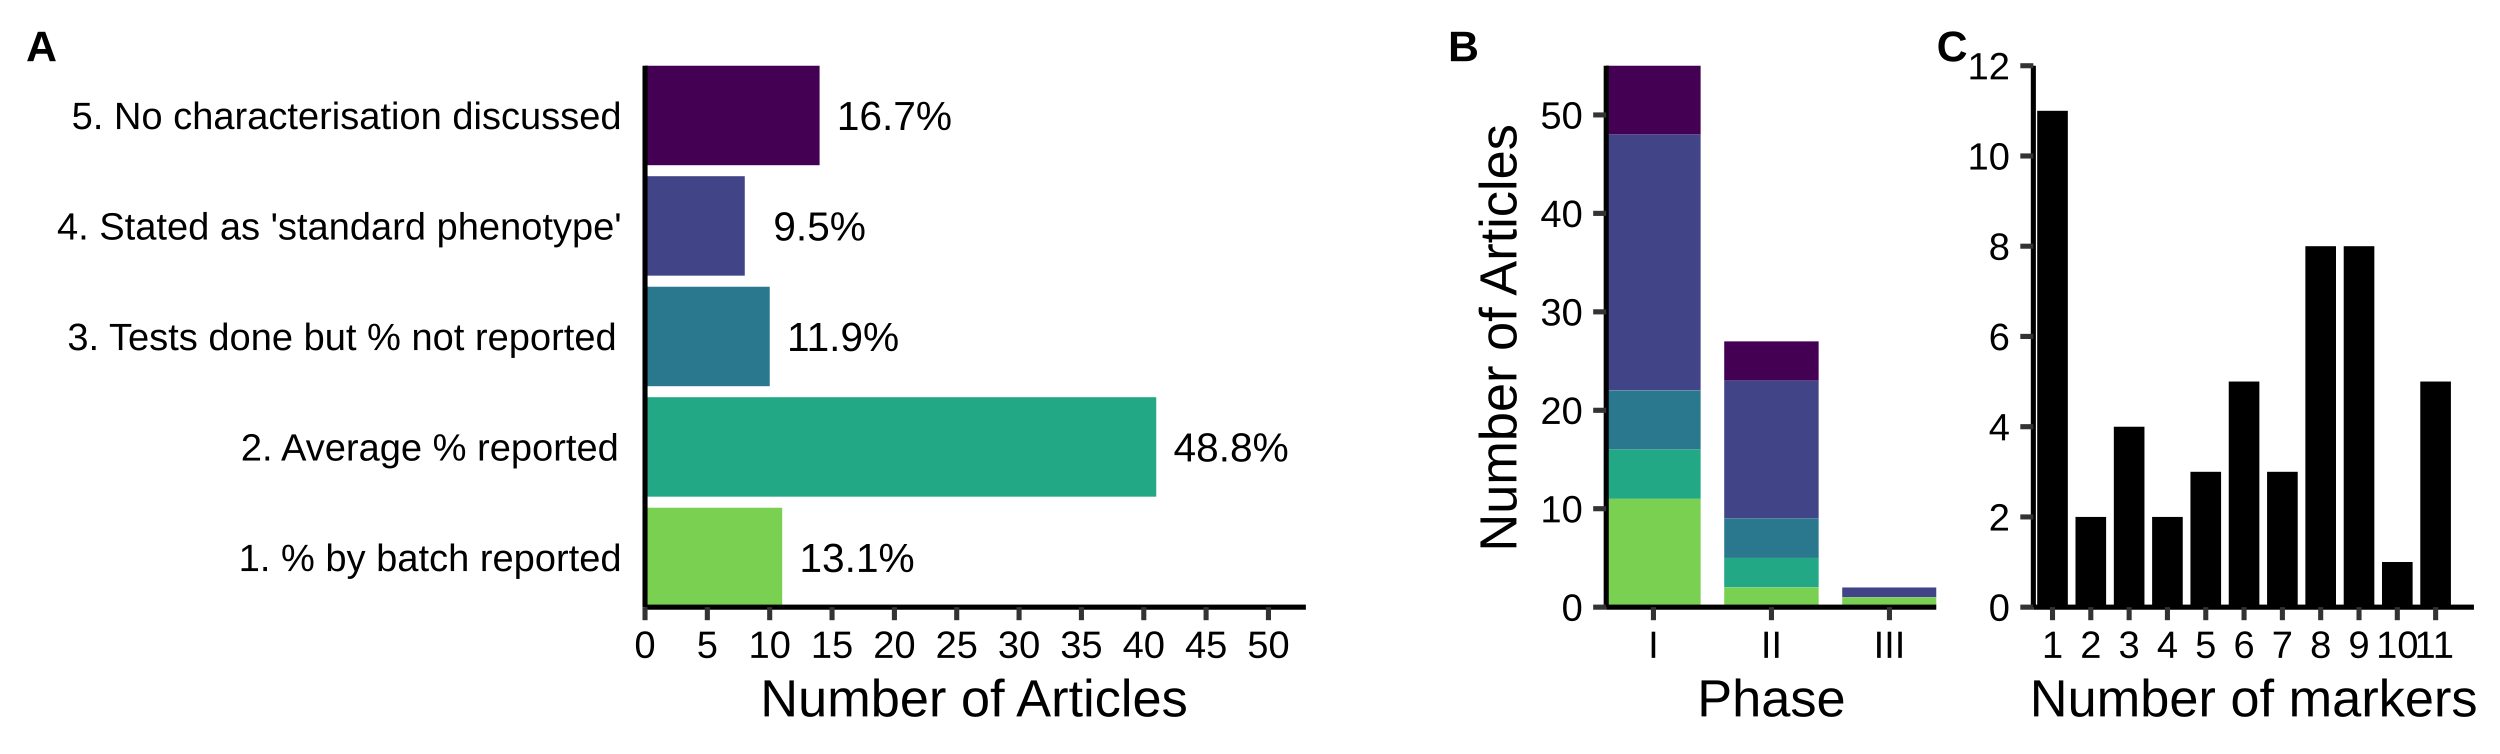
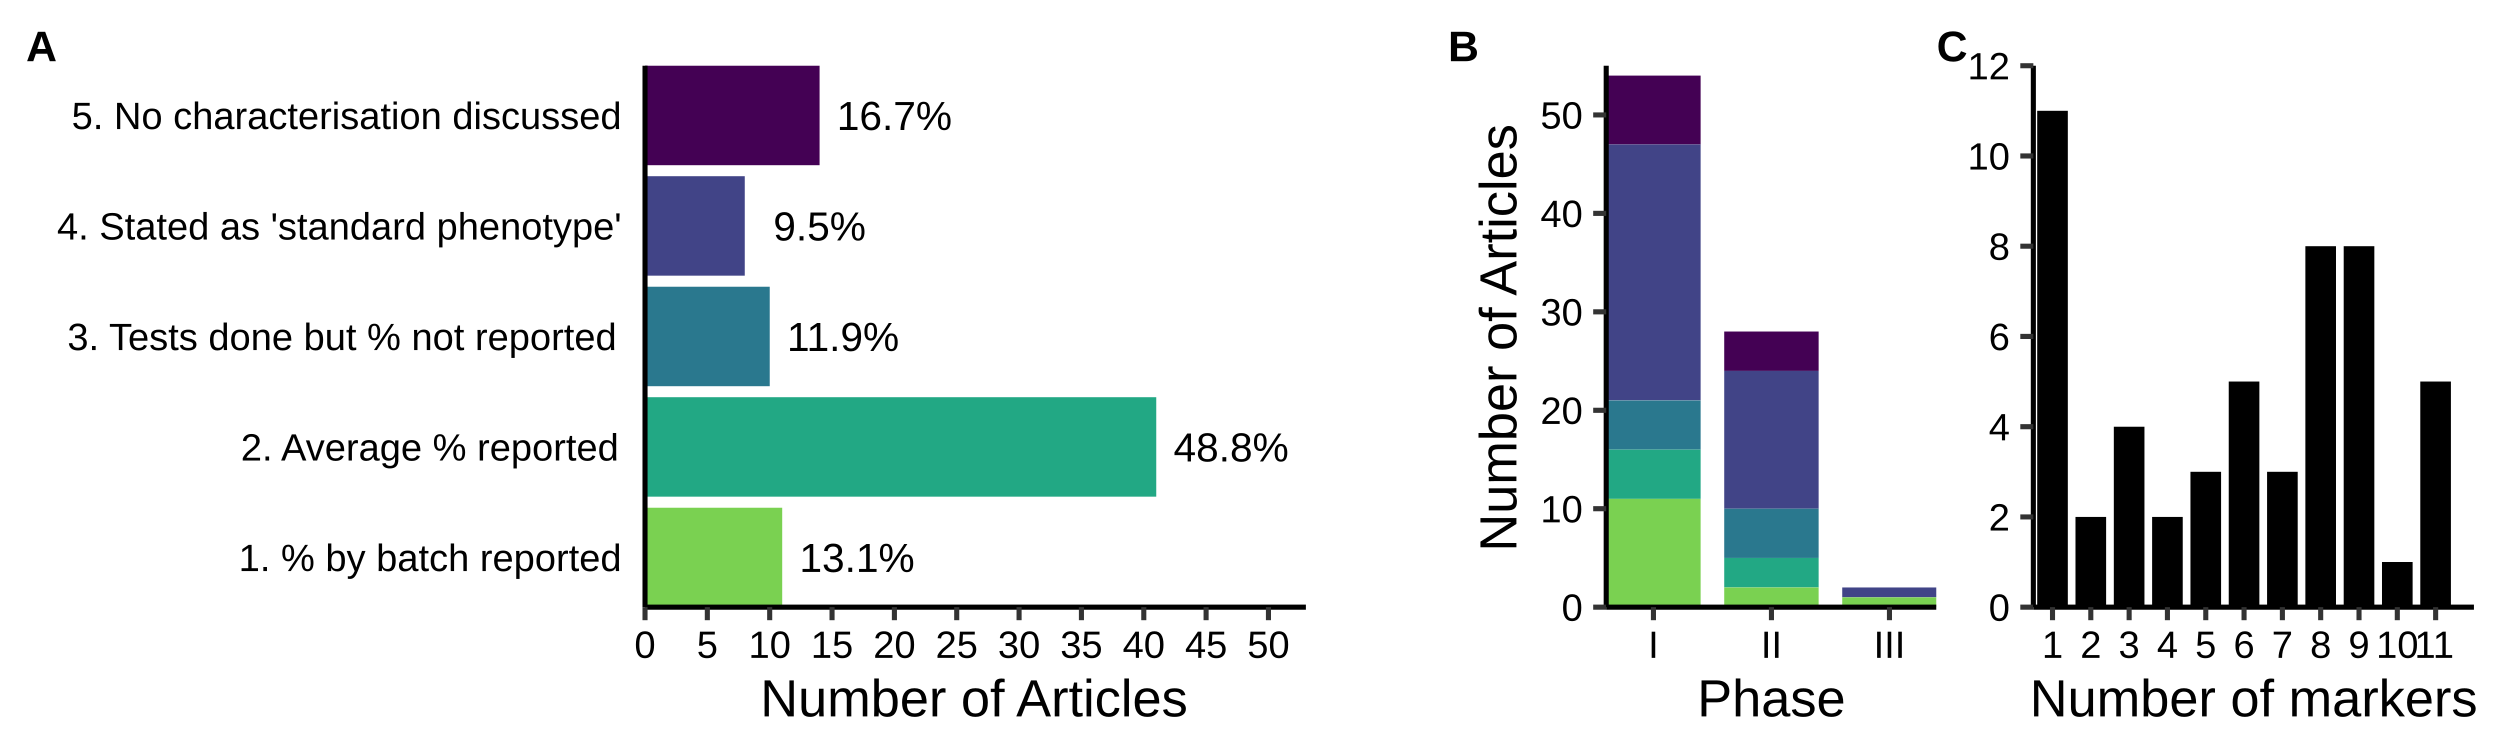
<svg xmlns="http://www.w3.org/2000/svg" viewBox="0 0 525.60 158.40">
  <defs>
    <style type="text/css">
    line, polyline, polygon, path, rect, circle {
      fill: none;
      stroke: #000000;
      stroke-linecap: round;
      stroke-linejoin: round;
      stroke-miterlimit: 10.00;
    }
  </style>
  </defs>
  <rect width="100%" height="100%" style="stroke: none; fill: #FFFFFF;" />
  <rect x="-0" y="-0" width="525.60" height="158.40" style="stroke-width: 1.07; stroke: #FFFFFF; fill: #FFFFFF;" />
  <defs>
    <clipPath id="cpNS40OHwzMDQuNDN8MTUyLjkyfDUuNDg=">
      <rect x="5.48" y="5.48" width="298.96" height="147.44" />
    </clipPath>
  </defs>
  <rect x="5.48" y="5.48" width="298.96" height="147.44" style="stroke-width: 1.07; stroke: #FFFFFF; fill: #FFFFFF;" clip-path="url(#cpNS40OHwzMDQuNDN8MTUyLjkyfDUuNDg=)" />
  <defs>
    <clipPath id="cpMC4wMHw1MjUuNjB8MTU4LjQwfDAuMDA=">
      <rect x="0.00" y="0.00" width="525.60" height="158.40" />
    </clipPath>
  </defs>
  <defs>
    <clipPath id="cpMTM1LjYxfDI3NC41NXwxMjcuNjV8MTMuODI=">
      <rect x="135.61" y="13.82" width="138.94" height="113.83" />
    </clipPath>
  </defs>
  <rect x="135.61" y="13.82" width="138.94" height="113.83" style="stroke-width: 1.07; stroke: none; fill: #FFFFFF;" clip-path="url(#cpMTM1LjYxfDI3NC41NXwxMjcuNjV8MTMuODI=)" />
  <rect x="135.61" y="106.74" width="28.84" height="20.91" style="stroke-width: 0.00; stroke: none; stroke-linecap: square; stroke-linejoin: miter; fill: #7AD151;" clip-path="url(#cpMTM1LjYxfDI3NC41NXwxMjcuNjV8MTMuODI=)" />
  <rect x="135.61" y="83.51" width="107.48" height="20.91" style="stroke-width: 0.00; stroke: none; stroke-linecap: square; stroke-linejoin: miter; fill: #22A884;" clip-path="url(#cpMTM1LjYxfDI3NC41NXwxMjcuNjV8MTMuODI=)" />
  <rect x="135.61" y="60.28" width="26.22" height="20.91" style="stroke-width: 0.00; stroke: none; stroke-linecap: square; stroke-linejoin: miter; fill: #2A788E;" clip-path="url(#cpMTM1LjYxfDI3NC41NXwxMjcuNjV8MTMuODI=)" />
  <rect x="135.61" y="37.05" width="20.97" height="20.91" style="stroke-width: 0.00; stroke: none; stroke-linecap: square; stroke-linejoin: miter; fill: #414487;" clip-path="url(#cpMTM1LjYxfDI3NC41NXwxMjcuNjV8MTMuODI=)" />
  <rect x="135.61" y="13.82" width="36.70" height="20.91" style="stroke-width: 0.00; stroke: none; stroke-linecap: square; stroke-linejoin: miter; fill: #440154;" clip-path="url(#cpMTM1LjYxfDI3NC41NXwxMjcuNjV8MTMuODI=)" />
  <g clip-path="url(#cpMTM1LjYxfDI3NC41NXwxMjcuNjV8MTMuODI=)">
    <text x="168.07" y="120.25" style="font-size: 8.54px; font-family: Arial;" textLength="24.20px" lengthAdjust="spacingAndGlyphs">13.1%</text>
  </g>
  <g clip-path="url(#cpMTM1LjYxfDI3NC41NXwxMjcuNjV8MTMuODI=)">
    <text x="246.72" y="97.02" style="font-size: 8.54px; font-family: Arial;" textLength="24.20px" lengthAdjust="spacingAndGlyphs">48.8%</text>
  </g>
  <g clip-path="url(#cpMTM1LjYxfDI3NC41NXwxMjcuNjV8MTMuODI=)">
    <text x="165.45" y="73.79" style="font-size: 8.54px; font-family: Arial;" textLength="24.20px" lengthAdjust="spacingAndGlyphs">11.9%</text>
  </g>
  <g clip-path="url(#cpMTM1LjYxfDI3NC41NXwxMjcuNjV8MTMuODI=)">
    <text x="162.58" y="50.56" style="font-size: 8.54px; font-family: Arial;" textLength="19.46px" lengthAdjust="spacingAndGlyphs">9.5%</text>
  </g>
  <g clip-path="url(#cpMTM1LjYxfDI3NC41NXwxMjcuNjV8MTMuODI=)">
    <text x="175.93" y="27.33" style="font-size: 8.54px; font-family: Arial;" textLength="24.20px" lengthAdjust="spacingAndGlyphs">16.7%</text>
  </g>
  <defs>
    <clipPath id="cpMC4wMHw1MjUuNjB8MTU4LjQwfDAuMDA=">
      <rect x="0.00" y="0.00" width="525.60" height="158.40" />
    </clipPath>
  </defs>
  <polyline points="135.61,127.65 135.61,13.82 " style="stroke-width: 1.07; stroke-linecap: butt;" clip-path="url(#cpMC4wMHw1MjUuNjB8MTU4LjQwfDAuMDA=)" />
  <g clip-path="url(#cpMC4wMHw1MjUuNjB8MTU4LjQwfDAuMDA=)">
    <text x="50.18" y="120.06" style="font-size: 8.00px; font-family: Arial;" textLength="80.49px" lengthAdjust="spacingAndGlyphs">1. % by batch reported</text>
  </g>
  <g clip-path="url(#cpMC4wMHw1MjUuNjB8MTU4LjQwfDAuMDA=)">
    <text x="50.63" y="96.83" style="font-size: 8.00px; font-family: Arial;" textLength="80.05px" lengthAdjust="spacingAndGlyphs">2. Average % reported</text>
  </g>
  <g clip-path="url(#cpMC4wMHw1MjUuNjB8MTU4LjQwfDAuMDA=)">
    <text x="14.16" y="73.60" style="font-size: 8.00px; font-family: Arial;" textLength="116.52px" lengthAdjust="spacingAndGlyphs">3. Tests done but % not reported</text>
  </g>
  <g clip-path="url(#cpMC4wMHw1MjUuNjB8MTU4LjQwfDAuMDA=)">
    <text x="11.98" y="50.36" style="font-size: 8.00px; font-family: Arial;" textLength="118.70px" lengthAdjust="spacingAndGlyphs">4. Stated as 'standard phenotype'</text>
  </g>
  <g clip-path="url(#cpMC4wMHw1MjUuNjB8MTU4LjQwfDAuMDA=)">
    <text x="15.06" y="27.13" style="font-size: 8.00px; font-family: Arial;" textLength="115.61px" lengthAdjust="spacingAndGlyphs">5. No characterisation discussed</text>
  </g>
  <polyline points="135.61,127.65 274.55,127.65 " style="stroke-width: 1.07; stroke-linecap: butt;" clip-path="url(#cpMC4wMHw1MjUuNjB8MTU4LjQwfDAuMDA=)" />
  <polyline points="135.61,130.39 135.61,127.65 " style="stroke-width: 1.07; stroke: #333333; stroke-linecap: butt;" clip-path="url(#cpMC4wMHw1MjUuNjB8MTU4LjQwfDAuMDA=)" />
  <polyline points="148.71,130.39 148.71,127.65 " style="stroke-width: 1.07; stroke: #333333; stroke-linecap: butt;" clip-path="url(#cpMC4wMHw1MjUuNjB8MTU4LjQwfDAuMDA=)" />
  <polyline points="161.82,130.39 161.82,127.65 " style="stroke-width: 1.07; stroke: #333333; stroke-linecap: butt;" clip-path="url(#cpMC4wMHw1MjUuNjB8MTU4LjQwfDAuMDA=)" />
  <polyline points="174.93,130.39 174.93,127.65 " style="stroke-width: 1.07; stroke: #333333; stroke-linecap: butt;" clip-path="url(#cpMC4wMHw1MjUuNjB8MTU4LjQwfDAuMDA=)" />
  <polyline points="188.04,130.39 188.04,127.65 " style="stroke-width: 1.07; stroke: #333333; stroke-linecap: butt;" clip-path="url(#cpMC4wMHw1MjUuNjB8MTU4LjQwfDAuMDA=)" />
  <polyline points="201.14,130.39 201.14,127.65 " style="stroke-width: 1.07; stroke: #333333; stroke-linecap: butt;" clip-path="url(#cpMC4wMHw1MjUuNjB8MTU4LjQwfDAuMDA=)" />
  <polyline points="214.25,130.39 214.25,127.65 " style="stroke-width: 1.07; stroke: #333333; stroke-linecap: butt;" clip-path="url(#cpMC4wMHw1MjUuNjB8MTU4LjQwfDAuMDA=)" />
  <polyline points="227.36,130.39 227.36,127.65 " style="stroke-width: 1.07; stroke: #333333; stroke-linecap: butt;" clip-path="url(#cpMC4wMHw1MjUuNjB8MTU4LjQwfDAuMDA=)" />
  <polyline points="240.47,130.39 240.47,127.65 " style="stroke-width: 1.07; stroke: #333333; stroke-linecap: butt;" clip-path="url(#cpMC4wMHw1MjUuNjB8MTU4LjQwfDAuMDA=)" />
  <polyline points="253.57,130.39 253.57,127.65 " style="stroke-width: 1.07; stroke: #333333; stroke-linecap: butt;" clip-path="url(#cpMC4wMHw1MjUuNjB8MTU4LjQwfDAuMDA=)" />
  <polyline points="266.68,130.39 266.68,127.65 " style="stroke-width: 1.07; stroke: #333333; stroke-linecap: butt;" clip-path="url(#cpMC4wMHw1MjUuNjB8MTU4LjQwfDAuMDA=)" />
  <g clip-path="url(#cpMC4wMHw1MjUuNjB8MTU4LjQwfDAuMDA=)">
    <text x="133.38" y="138.31" style="font-size: 8.00px; font-family: Arial;" textLength="4.45px" lengthAdjust="spacingAndGlyphs">0</text>
  </g>
  <g clip-path="url(#cpMC4wMHw1MjUuNjB8MTU4LjQwfDAuMDA=)">
    <text x="146.49" y="138.31" style="font-size: 8.00px; font-family: Arial;" textLength="4.45px" lengthAdjust="spacingAndGlyphs">5</text>
  </g>
  <g clip-path="url(#cpMC4wMHw1MjUuNjB8MTU4LjQwfDAuMDA=)">
    <text x="157.37" y="138.31" style="font-size: 8.00px; font-family: Arial;" textLength="8.90px" lengthAdjust="spacingAndGlyphs">10</text>
  </g>
  <g clip-path="url(#cpMC4wMHw1MjUuNjB8MTU4LjQwfDAuMDA=)">
    <text x="170.48" y="138.31" style="font-size: 8.00px; font-family: Arial;" textLength="8.90px" lengthAdjust="spacingAndGlyphs">15</text>
  </g>
  <g clip-path="url(#cpMC4wMHw1MjUuNjB8MTU4LjQwfDAuMDA=)">
    <text x="183.59" y="138.31" style="font-size: 8.00px; font-family: Arial;" textLength="8.90px" lengthAdjust="spacingAndGlyphs">20</text>
  </g>
  <g clip-path="url(#cpMC4wMHw1MjUuNjB8MTU4LjQwfDAuMDA=)">
    <text x="196.69" y="138.31" style="font-size: 8.00px; font-family: Arial;" textLength="8.90px" lengthAdjust="spacingAndGlyphs">25</text>
  </g>
  <g clip-path="url(#cpMC4wMHw1MjUuNjB8MTU4LjQwfDAuMDA=)">
    <text x="209.80" y="138.31" style="font-size: 8.00px; font-family: Arial;" textLength="8.90px" lengthAdjust="spacingAndGlyphs">30</text>
  </g>
  <g clip-path="url(#cpMC4wMHw1MjUuNjB8MTU4LjQwfDAuMDA=)">
    <text x="222.91" y="138.31" style="font-size: 8.00px; font-family: Arial;" textLength="8.90px" lengthAdjust="spacingAndGlyphs">35</text>
  </g>
  <g clip-path="url(#cpMC4wMHw1MjUuNjB8MTU4LjQwfDAuMDA=)">
    <text x="236.02" y="138.31" style="font-size: 8.00px; font-family: Arial;" textLength="8.90px" lengthAdjust="spacingAndGlyphs">40</text>
  </g>
  <g clip-path="url(#cpMC4wMHw1MjUuNjB8MTU4LjQwfDAuMDA=)">
    <text x="249.13" y="138.31" style="font-size: 8.00px; font-family: Arial;" textLength="8.90px" lengthAdjust="spacingAndGlyphs">45</text>
  </g>
  <g clip-path="url(#cpMC4wMHw1MjUuNjB8MTU4LjQwfDAuMDA=)">
    <text x="262.23" y="138.31" style="font-size: 8.00px; font-family: Arial;" textLength="8.90px" lengthAdjust="spacingAndGlyphs">50</text>
  </g>
  <g clip-path="url(#cpMC4wMHw1MjUuNjB8MTU4LjQwfDAuMDA=)">
    <text x="159.84" y="150.61" style="font-size: 11.00px; font-family: Arial;" textLength="90.47px" lengthAdjust="spacingAndGlyphs">Number of Articles</text>
  </g>
  <g clip-path="url(#cpMC4wMHw1MjUuNjB8MTU4LjQwfDAuMDA=)">
    <text x="5.48" y="12.87" style="font-size: 9.00px; font-weight: bold; font-family: Arial;" textLength="6.50px" lengthAdjust="spacingAndGlyphs">A</text>
  </g>
  <defs>
    <clipPath id="cpMzA0LjQzfDQwNy4xNnwxNTIuOTJ8NS40OA==">
      <rect x="304.43" y="5.48" width="102.73" height="147.44" />
    </clipPath>
  </defs>
  <rect x="304.43" y="5.48" width="102.73" height="147.44" style="stroke-width: 1.07; stroke: #FFFFFF; fill: #FFFFFF;" clip-path="url(#cpMzA0LjQzfDQwNy4xNnwxNTIuOTJ8NS40OA==)" />
  <defs>
    <clipPath id="cpMC4wMHw1MjUuNjB8MTU4LjQwfDAuMDA=">
      <rect x="0.00" y="0.00" width="525.60" height="158.40" />
    </clipPath>
  </defs>
  <defs>
    <clipPath id="cpMzM3LjY5fDQwNy4xNnwxMjcuNjV8MTMuODI=">
      <rect x="337.69" y="13.82" width="69.47" height="113.83" />
    </clipPath>
  </defs>
  <rect x="337.69" y="13.82" width="69.47" height="113.83" style="stroke-width: 1.07; stroke: none; fill: #FFFFFF;" clip-path="url(#cpMzM3LjY5fDQwNy4xNnwxMjcuNjV8MTMuODI=)" />
-   <rect x="337.69" y="13.82" width="19.85" height="14.49" style="stroke-width: 0.00; stroke: none; stroke-linecap: square; stroke-linejoin: miter; fill: #440154;" clip-path="url(#cpMzM3LjY5fDQwNy4xNnwxMjcuNjV8MTMuODI=)" />
-   <rect x="337.69" y="28.30" width="19.85" height="53.81" style="stroke-width: 0.00; stroke: none; stroke-linecap: square; stroke-linejoin: miter; fill: #414487;" clip-path="url(#cpMzM3LjY5fDQwNy4xNnwxMjcuNjV8MTMuODI=)" />
-   <rect x="337.69" y="82.12" width="19.85" height="12.42" style="stroke-width: 0.00; stroke: none; stroke-linecap: square; stroke-linejoin: miter; fill: #2A788E;" clip-path="url(#cpMzM3LjY5fDQwNy4xNnwxMjcuNjV8MTMuODI=)" />
+   <rect x="337.69" y="15.89" width="19.85" height="14.49" style="stroke-width: 0.00; stroke: none; stroke-linecap: square; stroke-linejoin: miter; fill: #440154;" clip-path="url(#cpMzM3LjY5fDQwNy4xNnwxMjcuNjV8MTMuODI=)" />
+   <rect x="337.69" y="30.37" width="19.85" height="53.81" style="stroke-width: 0.00; stroke: none; stroke-linecap: square; stroke-linejoin: miter; fill: #414487;" clip-path="url(#cpMzM3LjY5fDQwNy4xNnwxMjcuNjV8MTMuODI=)" />
+   <rect x="337.69" y="84.19" width="19.85" height="10.35" style="stroke-width: 0.00; stroke: none; stroke-linecap: square; stroke-linejoin: miter; fill: #2A788E;" clip-path="url(#cpMzM3LjY5fDQwNy4xNnwxMjcuNjV8MTMuODI=)" />
  <rect x="337.69" y="94.53" width="19.85" height="10.35" style="stroke-width: 0.00; stroke: none; stroke-linecap: square; stroke-linejoin: miter; fill: #22A884;" clip-path="url(#cpMzM3LjY5fDQwNy4xNnwxMjcuNjV8MTMuODI=)" />
  <rect x="337.69" y="104.88" width="19.85" height="22.77" style="stroke-width: 0.00; stroke: none; stroke-linecap: square; stroke-linejoin: miter; fill: #7AD151;" clip-path="url(#cpMzM3LjY5fDQwNy4xNnwxMjcuNjV8MTMuODI=)" />
-   <rect x="362.50" y="71.77" width="19.85" height="8.28" style="stroke-width: 0.00; stroke: none; stroke-linecap: square; stroke-linejoin: miter; fill: #440154;" clip-path="url(#cpMzM3LjY5fDQwNy4xNnwxMjcuNjV8MTMuODI=)" />
-   <rect x="362.50" y="80.05" width="19.85" height="28.98" style="stroke-width: 0.00; stroke: none; stroke-linecap: square; stroke-linejoin: miter; fill: #414487;" clip-path="url(#cpMzM3LjY5fDQwNy4xNnwxMjcuNjV8MTMuODI=)" />
-   <rect x="362.50" y="109.02" width="19.85" height="8.28" style="stroke-width: 0.00; stroke: none; stroke-linecap: square; stroke-linejoin: miter; fill: #2A788E;" clip-path="url(#cpMzM3LjY5fDQwNy4xNnwxMjcuNjV8MTMuODI=)" />
+   <rect x="362.50" y="69.70" width="19.85" height="8.28" style="stroke-width: 0.00; stroke: none; stroke-linecap: square; stroke-linejoin: miter; fill: #440154;" clip-path="url(#cpMzM3LjY5fDQwNy4xNnwxMjcuNjV8MTMuODI=)" />
+   <rect x="362.50" y="77.98" width="19.85" height="28.98" style="stroke-width: 0.00; stroke: none; stroke-linecap: square; stroke-linejoin: miter; fill: #414487;" clip-path="url(#cpMzM3LjY5fDQwNy4xNnwxMjcuNjV8MTMuODI=)" />
+   <rect x="362.50" y="106.95" width="19.85" height="10.35" style="stroke-width: 0.00; stroke: none; stroke-linecap: square; stroke-linejoin: miter; fill: #2A788E;" clip-path="url(#cpMzM3LjY5fDQwNy4xNnwxMjcuNjV8MTMuODI=)" />
  <rect x="362.50" y="117.30" width="19.85" height="6.21" style="stroke-width: 0.00; stroke: none; stroke-linecap: square; stroke-linejoin: miter; fill: #22A884;" clip-path="url(#cpMzM3LjY5fDQwNy4xNnwxMjcuNjV8MTMuODI=)" />
  <rect x="362.50" y="123.51" width="19.85" height="4.14" style="stroke-width: 0.00; stroke: none; stroke-linecap: square; stroke-linejoin: miter; fill: #7AD151;" clip-path="url(#cpMzM3LjY5fDQwNy4xNnwxMjcuNjV8MTMuODI=)" />
  <rect x="387.31" y="123.51" width="19.85" height="2.07" style="stroke-width: 0.00; stroke: none; stroke-linecap: square; stroke-linejoin: miter; fill: #414487;" clip-path="url(#cpMzM3LjY5fDQwNy4xNnwxMjcuNjV8MTMuODI=)" />
  <rect x="387.31" y="125.58" width="19.85" height="2.07" style="stroke-width: 0.00; stroke: none; stroke-linecap: square; stroke-linejoin: miter; fill: #7AD151;" clip-path="url(#cpMzM3LjY5fDQwNy4xNnwxMjcuNjV8MTMuODI=)" />
  <defs>
    <clipPath id="cpMC4wMHw1MjUuNjB8MTU4LjQwfDAuMDA=">
      <rect x="0.00" y="0.00" width="525.60" height="158.40" />
    </clipPath>
  </defs>
  <polyline points="337.69,127.65 337.69,13.82 " style="stroke-width: 1.07; stroke-linecap: butt;" clip-path="url(#cpMC4wMHw1MjUuNjB8MTU4LjQwfDAuMDA=)" />
  <g clip-path="url(#cpMC4wMHw1MjUuNjB8MTU4LjQwfDAuMDA=)">
    <text x="328.31" y="130.51" style="font-size: 8.00px; font-family: Arial;" textLength="4.45px" lengthAdjust="spacingAndGlyphs">0</text>
  </g>
  <g clip-path="url(#cpMC4wMHw1MjUuNjB8MTU4LjQwfDAuMDA=)">
    <text x="323.86" y="109.82" style="font-size: 8.00px; font-family: Arial;" textLength="8.90px" lengthAdjust="spacingAndGlyphs">10</text>
  </g>
  <g clip-path="url(#cpMC4wMHw1MjUuNjB8MTU4LjQwfDAuMDA=)">
    <text x="323.86" y="89.12" style="font-size: 8.00px; font-family: Arial;" textLength="8.90px" lengthAdjust="spacingAndGlyphs">20</text>
  </g>
  <g clip-path="url(#cpMC4wMHw1MjUuNjB8MTU4LjQwfDAuMDA=)">
    <text x="323.86" y="68.42" style="font-size: 8.00px; font-family: Arial;" textLength="8.90px" lengthAdjust="spacingAndGlyphs">30</text>
  </g>
  <g clip-path="url(#cpMC4wMHw1MjUuNjB8MTU4LjQwfDAuMDA=)">
    <text x="323.86" y="47.72" style="font-size: 8.00px; font-family: Arial;" textLength="8.90px" lengthAdjust="spacingAndGlyphs">40</text>
  </g>
  <g clip-path="url(#cpMC4wMHw1MjUuNjB8MTU4LjQwfDAuMDA=)">
    <text x="323.86" y="27.03" style="font-size: 8.00px; font-family: Arial;" textLength="8.90px" lengthAdjust="spacingAndGlyphs">50</text>
  </g>
  <polyline points="334.95,127.65 337.69,127.65 " style="stroke-width: 1.07; stroke: #333333; stroke-linecap: butt;" clip-path="url(#cpMC4wMHw1MjUuNjB8MTU4LjQwfDAuMDA=)" />
  <polyline points="334.95,106.95 337.69,106.95 " style="stroke-width: 1.07; stroke: #333333; stroke-linecap: butt;" clip-path="url(#cpMC4wMHw1MjUuNjB8MTU4LjQwfDAuMDA=)" />
  <polyline points="334.95,86.26 337.69,86.26 " style="stroke-width: 1.07; stroke: #333333; stroke-linecap: butt;" clip-path="url(#cpMC4wMHw1MjUuNjB8MTU4LjQwfDAuMDA=)" />
  <polyline points="334.95,65.56 337.69,65.56 " style="stroke-width: 1.07; stroke: #333333; stroke-linecap: butt;" clip-path="url(#cpMC4wMHw1MjUuNjB8MTU4LjQwfDAuMDA=)" />
  <polyline points="334.95,44.86 337.69,44.86 " style="stroke-width: 1.07; stroke: #333333; stroke-linecap: butt;" clip-path="url(#cpMC4wMHw1MjUuNjB8MTU4LjQwfDAuMDA=)" />
  <polyline points="334.95,24.16 337.69,24.16 " style="stroke-width: 1.07; stroke: #333333; stroke-linecap: butt;" clip-path="url(#cpMC4wMHw1MjUuNjB8MTU4LjQwfDAuMDA=)" />
  <polyline points="337.69,127.65 407.16,127.65 " style="stroke-width: 1.07; stroke-linecap: butt;" clip-path="url(#cpMC4wMHw1MjUuNjB8MTU4LjQwfDAuMDA=)" />
  <polyline points="347.62,130.39 347.62,127.65 " style="stroke-width: 1.07; stroke: #333333; stroke-linecap: butt;" clip-path="url(#cpMC4wMHw1MjUuNjB8MTU4LjQwfDAuMDA=)" />
  <polyline points="372.43,130.39 372.43,127.65 " style="stroke-width: 1.07; stroke: #333333; stroke-linecap: butt;" clip-path="url(#cpMC4wMHw1MjUuNjB8MTU4LjQwfDAuMDA=)" />
  <polyline points="397.24,130.39 397.24,127.65 " style="stroke-width: 1.07; stroke: #333333; stroke-linecap: butt;" clip-path="url(#cpMC4wMHw1MjUuNjB8MTU4LjQwfDAuMDA=)" />
  <g clip-path="url(#cpMC4wMHw1MjUuNjB8MTU4LjQwfDAuMDA=)">
    <text x="346.51" y="138.31" style="font-size: 8.00px; font-family: Arial;" textLength="2.22px" lengthAdjust="spacingAndGlyphs">I</text>
  </g>
  <g clip-path="url(#cpMC4wMHw1MjUuNjB8MTU4LjQwfDAuMDA=)">
    <text x="370.21" y="138.31" style="font-size: 8.00px; font-family: Arial;" textLength="4.45px" lengthAdjust="spacingAndGlyphs">II</text>
  </g>
  <g clip-path="url(#cpMC4wMHw1MjUuNjB8MTU4LjQwfDAuMDA=)">
    <text x="393.91" y="138.31" style="font-size: 8.00px; font-family: Arial;" textLength="6.67px" lengthAdjust="spacingAndGlyphs">III</text>
  </g>
  <g clip-path="url(#cpMC4wMHw1MjUuNjB8MTU4LjQwfDAuMDA=)">
    <text x="356.83" y="150.61" style="font-size: 11.00px; font-family: Arial;" textLength="31.19px" lengthAdjust="spacingAndGlyphs">Phase</text>
  </g>
  <g clip-path="url(#cpMC4wMHw1MjUuNjB8MTU4LjQwfDAuMDA=)">
    <text transform="translate(318.81,115.97) rotate(-90)" style="font-size: 11.00px; font-family: Arial;" textLength="90.47px" lengthAdjust="spacingAndGlyphs">Number of Articles</text>
  </g>
  <g clip-path="url(#cpMC4wMHw1MjUuNjB8MTU4LjQwfDAuMDA=)">
    <text x="304.43" y="12.87" style="font-size: 9.00px; font-weight: bold; font-family: Arial;" textLength="6.50px" lengthAdjust="spacingAndGlyphs">B</text>
  </g>
  <defs>
    <clipPath id="cpNDA3LjE2fDUyMC4xMnwxNTIuOTJ8NS40OA==">
      <rect x="407.16" y="5.48" width="112.96" height="147.44" />
    </clipPath>
  </defs>
  <rect x="407.16" y="5.48" width="112.96" height="147.44" style="stroke-width: 1.07; stroke: #FFFFFF; fill: #FFFFFF;" clip-path="url(#cpNDA3LjE2fDUyMC4xMnwxNTIuOTJ8NS40OA==)" />
  <defs>
    <clipPath id="cpMC4wMHw1MjUuNjB8MTU4LjQwfDAuMDA=">
      <rect x="0.00" y="0.00" width="525.60" height="158.40" />
    </clipPath>
  </defs>
  <defs>
    <clipPath id="cpNDI3LjQ5fDUyMC4xMnwxMjcuNjV8MTMuODI=">
      <rect x="427.49" y="13.82" width="92.63" height="113.83" />
    </clipPath>
  </defs>
  <rect x="427.49" y="13.82" width="92.63" height="113.83" style="stroke-width: 1.07; stroke: none; fill: #FFFFFF;" clip-path="url(#cpNDI3LjQ5fDUyMC4xMnwxMjcuNjV8MTMuODI=)" />
  <rect x="428.30" y="23.30" width="6.44" height="104.35" style="stroke-width: 0.00; stroke: none; stroke-linecap: square; stroke-linejoin: miter; fill: #000000;" clip-path="url(#cpNDI3LjQ5fDUyMC4xMnwxMjcuNjV8MTMuODI=)" />
  <rect x="436.35" y="108.68" width="6.44" height="18.97" style="stroke-width: 0.00; stroke: none; stroke-linecap: square; stroke-linejoin: miter; fill: #000000;" clip-path="url(#cpNDI3LjQ5fDUyMC4xMnwxMjcuNjV8MTMuODI=)" />
  <rect x="444.41" y="89.71" width="6.44" height="37.94" style="stroke-width: 0.00; stroke: none; stroke-linecap: square; stroke-linejoin: miter; fill: #000000;" clip-path="url(#cpNDI3LjQ5fDUyMC4xMnwxMjcuNjV8MTMuODI=)" />
  <rect x="452.46" y="108.68" width="6.44" height="18.97" style="stroke-width: 0.00; stroke: none; stroke-linecap: square; stroke-linejoin: miter; fill: #000000;" clip-path="url(#cpNDI3LjQ5fDUyMC4xMnwxMjcuNjV8MTMuODI=)" />
  <rect x="460.52" y="99.19" width="6.44" height="28.46" style="stroke-width: 0.00; stroke: none; stroke-linecap: square; stroke-linejoin: miter; fill: #000000;" clip-path="url(#cpNDI3LjQ5fDUyMC4xMnwxMjcuNjV8MTMuODI=)" />
  <rect x="468.57" y="80.22" width="6.44" height="47.43" style="stroke-width: 0.00; stroke: none; stroke-linecap: square; stroke-linejoin: miter; fill: #000000;" clip-path="url(#cpNDI3LjQ5fDUyMC4xMnwxMjcuNjV8MTMuODI=)" />
  <rect x="476.63" y="99.19" width="6.44" height="28.46" style="stroke-width: 0.00; stroke: none; stroke-linecap: square; stroke-linejoin: miter; fill: #000000;" clip-path="url(#cpNDI3LjQ5fDUyMC4xMnwxMjcuNjV8MTMuODI=)" />
  <rect x="484.68" y="51.76" width="6.44" height="75.89" style="stroke-width: 0.00; stroke: none; stroke-linecap: square; stroke-linejoin: miter; fill: #000000;" clip-path="url(#cpNDI3LjQ5fDUyMC4xMnwxMjcuNjV8MTMuODI=)" />
  <rect x="492.74" y="51.76" width="6.44" height="75.89" style="stroke-width: 0.00; stroke: none; stroke-linecap: square; stroke-linejoin: miter; fill: #000000;" clip-path="url(#cpNDI3LjQ5fDUyMC4xMnwxMjcuNjV8MTMuODI=)" />
  <rect x="500.79" y="118.16" width="6.44" height="9.49" style="stroke-width: 0.00; stroke: none; stroke-linecap: square; stroke-linejoin: miter; fill: #000000;" clip-path="url(#cpNDI3LjQ5fDUyMC4xMnwxMjcuNjV8MTMuODI=)" />
  <rect x="508.84" y="80.22" width="6.44" height="47.43" style="stroke-width: 0.00; stroke: none; stroke-linecap: square; stroke-linejoin: miter; fill: #000000;" clip-path="url(#cpNDI3LjQ5fDUyMC4xMnwxMjcuNjV8MTMuODI=)" />
  <defs>
    <clipPath id="cpMC4wMHw1MjUuNjB8MTU4LjQwfDAuMDA=">
      <rect x="0.00" y="0.00" width="525.60" height="158.40" />
    </clipPath>
  </defs>
  <polyline points="427.49,127.65 427.49,13.82 " style="stroke-width: 1.07; stroke-linecap: butt;" clip-path="url(#cpMC4wMHw1MjUuNjB8MTU4LjQwfDAuMDA=)" />
  <g clip-path="url(#cpMC4wMHw1MjUuNjB8MTU4LjQwfDAuMDA=)">
    <text x="418.11" y="130.51" style="font-size: 8.00px; font-family: Arial;" textLength="4.45px" lengthAdjust="spacingAndGlyphs">0</text>
  </g>
  <g clip-path="url(#cpMC4wMHw1MjUuNjB8MTU4LjQwfDAuMDA=)">
    <text x="418.11" y="111.54" style="font-size: 8.00px; font-family: Arial;" textLength="4.45px" lengthAdjust="spacingAndGlyphs">2</text>
  </g>
  <g clip-path="url(#cpMC4wMHw1MjUuNjB8MTU4LjQwfDAuMDA=)">
    <text x="418.11" y="92.57" style="font-size: 8.00px; font-family: Arial;" textLength="4.45px" lengthAdjust="spacingAndGlyphs">4</text>
  </g>
  <g clip-path="url(#cpMC4wMHw1MjUuNjB8MTU4LjQwfDAuMDA=)">
    <text x="418.11" y="73.60" style="font-size: 8.00px; font-family: Arial;" textLength="4.45px" lengthAdjust="spacingAndGlyphs">6</text>
  </g>
  <g clip-path="url(#cpMC4wMHw1MjUuNjB8MTU4LjQwfDAuMDA=)">
    <text x="418.11" y="54.62" style="font-size: 8.00px; font-family: Arial;" textLength="4.45px" lengthAdjust="spacingAndGlyphs">8</text>
  </g>
  <g clip-path="url(#cpMC4wMHw1MjUuNjB8MTU4LjQwfDAuMDA=)">
    <text x="413.66" y="35.65" style="font-size: 8.00px; font-family: Arial;" textLength="8.90px" lengthAdjust="spacingAndGlyphs">10</text>
  </g>
  <g clip-path="url(#cpMC4wMHw1MjUuNjB8MTU4LjQwfDAuMDA=)">
    <text x="413.66" y="16.68" style="font-size: 8.00px; font-family: Arial;" textLength="8.90px" lengthAdjust="spacingAndGlyphs">12</text>
  </g>
  <polyline points="424.75,127.65 427.49,127.65 " style="stroke-width: 1.07; stroke: #333333; stroke-linecap: butt;" clip-path="url(#cpMC4wMHw1MjUuNjB8MTU4LjQwfDAuMDA=)" />
  <polyline points="424.75,108.68 427.49,108.68 " style="stroke-width: 1.07; stroke: #333333; stroke-linecap: butt;" clip-path="url(#cpMC4wMHw1MjUuNjB8MTU4LjQwfDAuMDA=)" />
  <polyline points="424.75,89.71 427.49,89.71 " style="stroke-width: 1.07; stroke: #333333; stroke-linecap: butt;" clip-path="url(#cpMC4wMHw1MjUuNjB8MTU4LjQwfDAuMDA=)" />
  <polyline points="424.75,70.73 427.49,70.73 " style="stroke-width: 1.07; stroke: #333333; stroke-linecap: butt;" clip-path="url(#cpMC4wMHw1MjUuNjB8MTU4LjQwfDAuMDA=)" />
  <polyline points="424.75,51.76 427.49,51.76 " style="stroke-width: 1.07; stroke: #333333; stroke-linecap: butt;" clip-path="url(#cpMC4wMHw1MjUuNjB8MTU4LjQwfDAuMDA=)" />
  <polyline points="424.75,32.79 427.49,32.79 " style="stroke-width: 1.07; stroke: #333333; stroke-linecap: butt;" clip-path="url(#cpMC4wMHw1MjUuNjB8MTU4LjQwfDAuMDA=)" />
  <polyline points="424.75,13.82 427.49,13.82 " style="stroke-width: 1.07; stroke: #333333; stroke-linecap: butt;" clip-path="url(#cpMC4wMHw1MjUuNjB8MTU4LjQwfDAuMDA=)" />
  <polyline points="427.49,127.65 520.12,127.65 " style="stroke-width: 1.07; stroke-linecap: butt;" clip-path="url(#cpMC4wMHw1MjUuNjB8MTU4LjQwfDAuMDA=)" />
  <polyline points="431.52,130.39 431.52,127.65 " style="stroke-width: 1.07; stroke: #333333; stroke-linecap: butt;" clip-path="url(#cpMC4wMHw1MjUuNjB8MTU4LjQwfDAuMDA=)" />
  <polyline points="439.57,130.39 439.57,127.65 " style="stroke-width: 1.07; stroke: #333333; stroke-linecap: butt;" clip-path="url(#cpMC4wMHw1MjUuNjB8MTU4LjQwfDAuMDA=)" />
  <polyline points="447.63,130.39 447.63,127.65 " style="stroke-width: 1.07; stroke: #333333; stroke-linecap: butt;" clip-path="url(#cpMC4wMHw1MjUuNjB8MTU4LjQwfDAuMDA=)" />
  <polyline points="455.68,130.39 455.68,127.65 " style="stroke-width: 1.07; stroke: #333333; stroke-linecap: butt;" clip-path="url(#cpMC4wMHw1MjUuNjB8MTU4LjQwfDAuMDA=)" />
  <polyline points="463.74,130.39 463.74,127.65 " style="stroke-width: 1.07; stroke: #333333; stroke-linecap: butt;" clip-path="url(#cpMC4wMHw1MjUuNjB8MTU4LjQwfDAuMDA=)" />
  <polyline points="471.79,130.39 471.79,127.65 " style="stroke-width: 1.07; stroke: #333333; stroke-linecap: butt;" clip-path="url(#cpMC4wMHw1MjUuNjB8MTU4LjQwfDAuMDA=)" />
  <polyline points="479.85,130.39 479.85,127.65 " style="stroke-width: 1.07; stroke: #333333; stroke-linecap: butt;" clip-path="url(#cpMC4wMHw1MjUuNjB8MTU4LjQwfDAuMDA=)" />
  <polyline points="487.90,130.39 487.90,127.65 " style="stroke-width: 1.07; stroke: #333333; stroke-linecap: butt;" clip-path="url(#cpMC4wMHw1MjUuNjB8MTU4LjQwfDAuMDA=)" />
  <polyline points="495.96,130.39 495.96,127.65 " style="stroke-width: 1.07; stroke: #333333; stroke-linecap: butt;" clip-path="url(#cpMC4wMHw1MjUuNjB8MTU4LjQwfDAuMDA=)" />
  <polyline points="504.01,130.39 504.01,127.65 " style="stroke-width: 1.07; stroke: #333333; stroke-linecap: butt;" clip-path="url(#cpMC4wMHw1MjUuNjB8MTU4LjQwfDAuMDA=)" />
  <polyline points="512.07,130.39 512.07,127.65 " style="stroke-width: 1.07; stroke: #333333; stroke-linecap: butt;" clip-path="url(#cpMC4wMHw1MjUuNjB8MTU4LjQwfDAuMDA=)" />
  <g clip-path="url(#cpMC4wMHw1MjUuNjB8MTU4LjQwfDAuMDA=)">
    <text x="429.30" y="138.31" style="font-size: 8.00px; font-family: Arial;" textLength="4.45px" lengthAdjust="spacingAndGlyphs">1</text>
  </g>
  <g clip-path="url(#cpMC4wMHw1MjUuNjB8MTU4LjQwfDAuMDA=)">
    <text x="437.35" y="138.31" style="font-size: 8.00px; font-family: Arial;" textLength="4.45px" lengthAdjust="spacingAndGlyphs">2</text>
  </g>
  <g clip-path="url(#cpMC4wMHw1MjUuNjB8MTU4LjQwfDAuMDA=)">
    <text x="445.40" y="138.31" style="font-size: 8.00px; font-family: Arial;" textLength="4.45px" lengthAdjust="spacingAndGlyphs">3</text>
  </g>
  <g clip-path="url(#cpMC4wMHw1MjUuNjB8MTU4LjQwfDAuMDA=)">
    <text x="453.46" y="138.31" style="font-size: 8.00px; font-family: Arial;" textLength="4.45px" lengthAdjust="spacingAndGlyphs">4</text>
  </g>
  <g clip-path="url(#cpMC4wMHw1MjUuNjB8MTU4LjQwfDAuMDA=)">
    <text x="461.51" y="138.31" style="font-size: 8.00px; font-family: Arial;" textLength="4.45px" lengthAdjust="spacingAndGlyphs">5</text>
  </g>
  <g clip-path="url(#cpMC4wMHw1MjUuNjB8MTU4LjQwfDAuMDA=)">
    <text x="469.57" y="138.31" style="font-size: 8.00px; font-family: Arial;" textLength="4.45px" lengthAdjust="spacingAndGlyphs">6</text>
  </g>
  <g clip-path="url(#cpMC4wMHw1MjUuNjB8MTU4LjQwfDAuMDA=)">
    <text x="477.62" y="138.31" style="font-size: 8.00px; font-family: Arial;" textLength="4.45px" lengthAdjust="spacingAndGlyphs">7</text>
  </g>
  <g clip-path="url(#cpMC4wMHw1MjUuNjB8MTU4LjQwfDAuMDA=)">
    <text x="485.68" y="138.31" style="font-size: 8.00px; font-family: Arial;" textLength="4.45px" lengthAdjust="spacingAndGlyphs">8</text>
  </g>
  <g clip-path="url(#cpMC4wMHw1MjUuNjB8MTU4LjQwfDAuMDA=)">
    <text x="493.73" y="138.31" style="font-size: 8.00px; font-family: Arial;" textLength="4.45px" lengthAdjust="spacingAndGlyphs">9</text>
  </g>
  <g clip-path="url(#cpMC4wMHw1MjUuNjB8MTU4LjQwfDAuMDA=)">
    <text x="499.56" y="138.31" style="font-size: 8.00px; font-family: Arial;" textLength="8.90px" lengthAdjust="spacingAndGlyphs">10</text>
  </g>
  <g clip-path="url(#cpMC4wMHw1MjUuNjB8MTU4LjQwfDAuMDA=)">
    <text x="507.62" y="138.31" style="font-size: 8.00px; font-family: Arial;" textLength="8.90px" lengthAdjust="spacingAndGlyphs">11</text>
  </g>
  <g clip-path="url(#cpMC4wMHw1MjUuNjB8MTU4LjQwfDAuMDA=)">
    <text x="426.74" y="150.61" style="font-size: 11.00px; font-family: Arial;" textLength="94.13px" lengthAdjust="spacingAndGlyphs">Number of markers</text>
  </g>
  <g clip-path="url(#cpMC4wMHw1MjUuNjB8MTU4LjQwfDAuMDA=)">
    <text x="407.16" y="12.87" style="font-size: 9.00px; font-weight: bold; font-family: Arial;" textLength="6.50px" lengthAdjust="spacingAndGlyphs">C</text>
  </g>
</svg>
